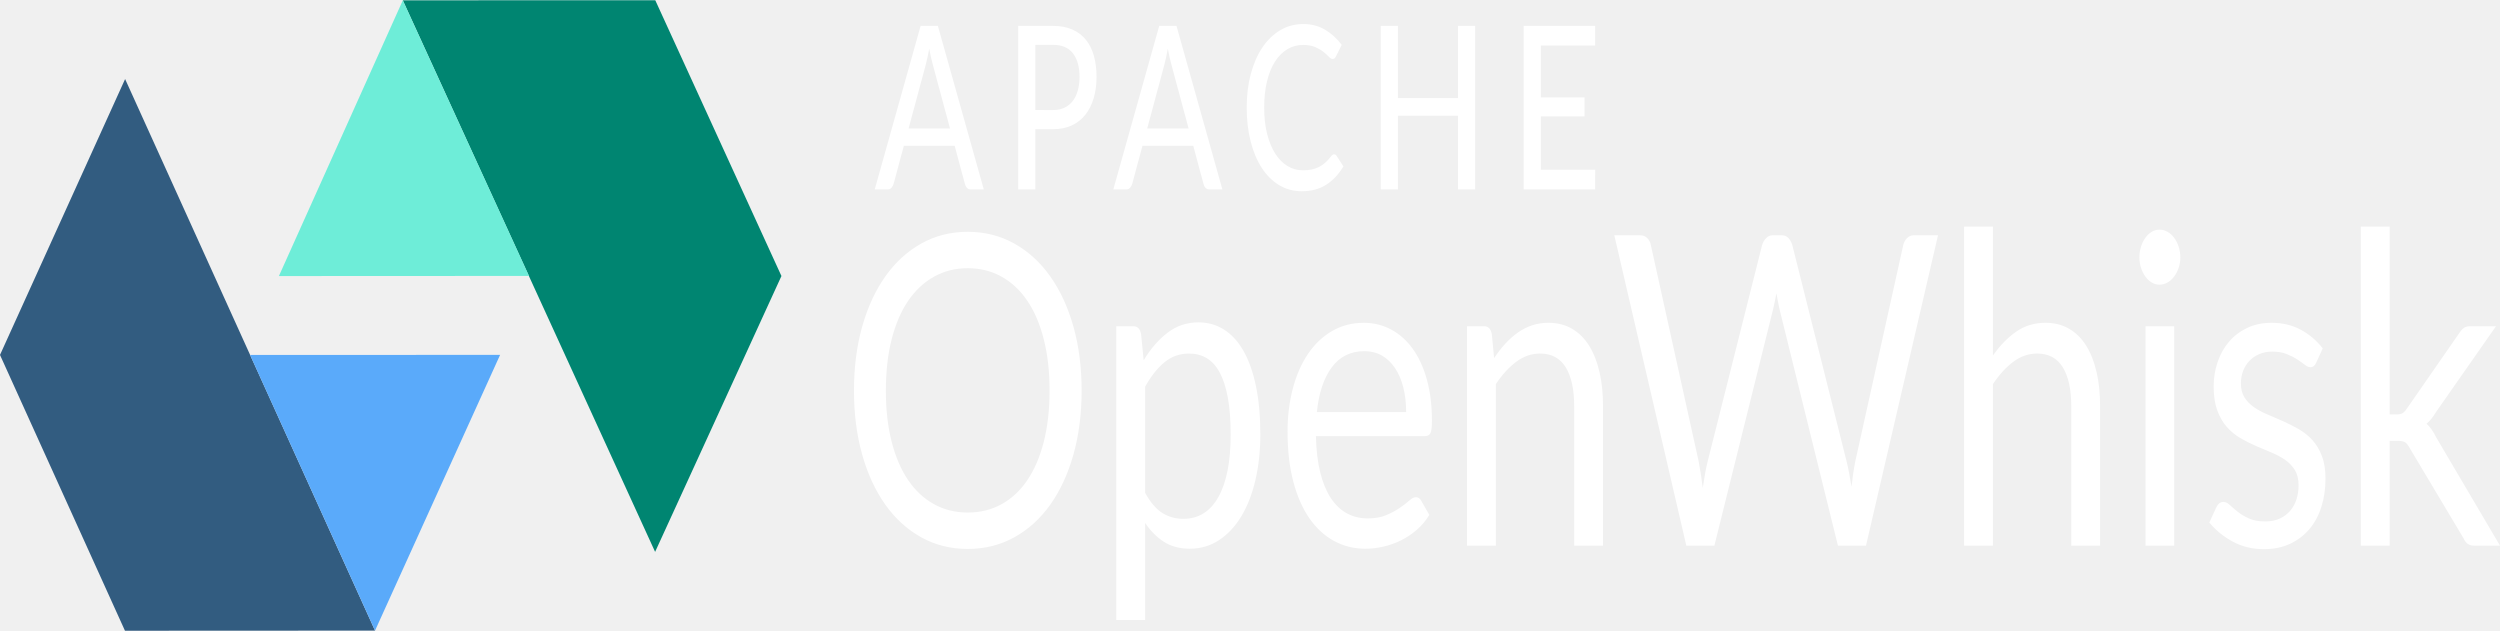
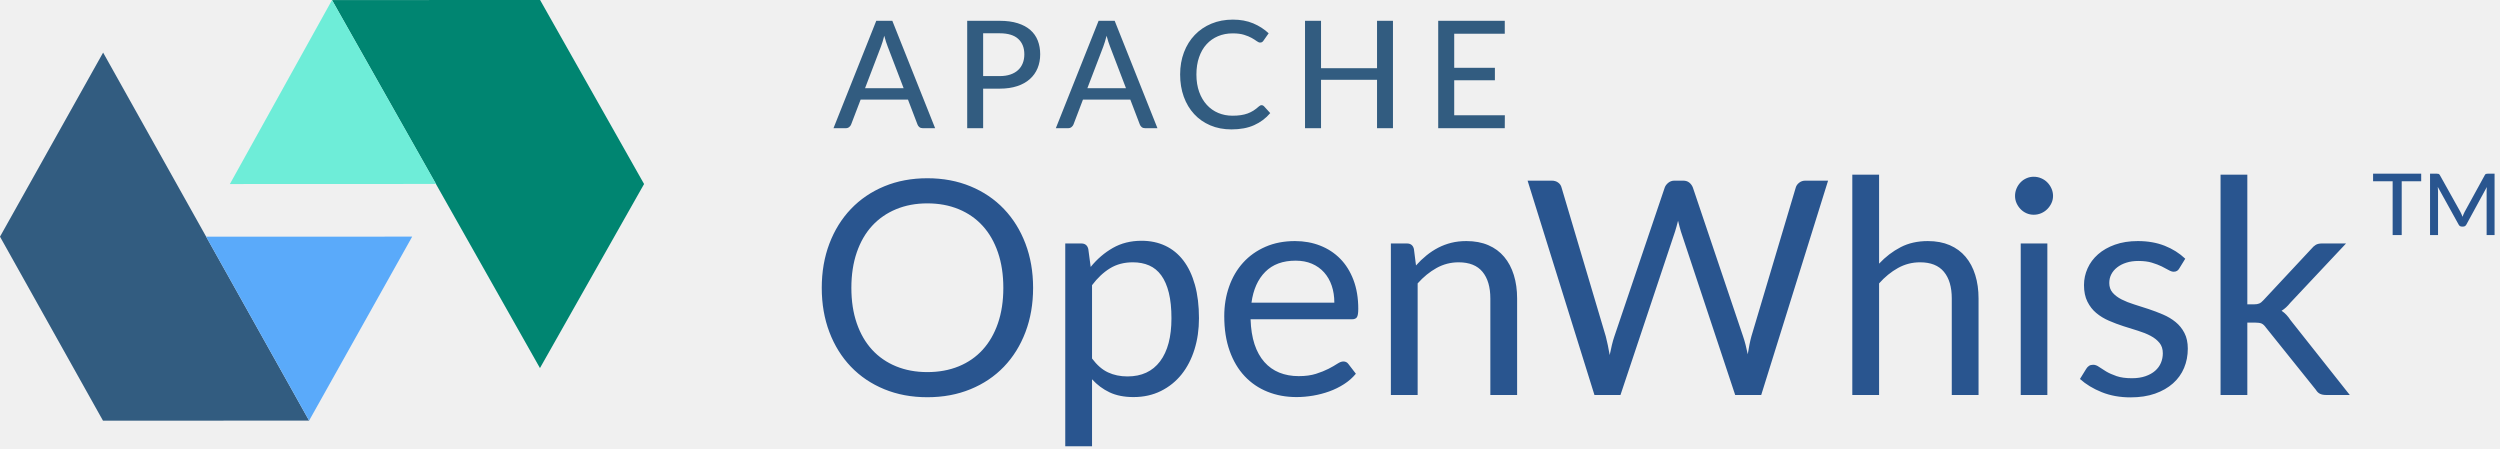
- <svg xmlns="http://www.w3.org/2000/svg" xmlns:ns1="http://www.openswatchbook.org/uri/2009/osb" xmlns:xlink="http://www.w3.org/1999/xlink" width="1.997in" height="0.504in" viewBox="0 0 305.6 77.071" version="1.1" id="svg4829">
-   <defs id="defs4816">
-     <linearGradient id="linearGradient2544" ns1:paint="solid">
-       <stop style="stop-color:#000000;stop-opacity:1;" offset="0" id="stop2542" />
-     </linearGradient>
-     <color-profile name="Adobe-RGB--1998-" xlink:href="/System/Library/ColorSync/Profiles/AdobeRGB1998.icc" id="color-profile2859" />
-     <filter style="color-interpolation-filters:sRGB" id="filter4902">
-       <feFlood flood-opacity="0.498" flood-color="rgb(0,0,0)" result="flood" id="feFlood4892" />
-       <feComposite in="flood" in2="SourceGraphic" operator="in" result="composite1" id="feComposite4894" />
-       <feGaussianBlur in="composite1" stdDeviation="2" result="blur" id="feGaussianBlur4896" />
-       <feOffset dx="6" dy="6" result="offset" id="feOffset4898" />
-       <feComposite in="SourceGraphic" in2="offset" operator="over" result="fbSourceGraphic" id="feComposite4900" />
-       <feColorMatrix result="fbSourceGraphicAlpha" in="fbSourceGraphic" values="0 0 0 -1 0 0 0 0 -1 0 0 0 0 -1 0 0 0 0 1 0" id="feColorMatrix4988" />
-       <feFlood id="feFlood4990" flood-opacity="0.498" flood-color="rgb(0,0,0)" result="flood" in="fbSourceGraphic" />
-       <feComposite in2="fbSourceGraphic" id="feComposite4992" in="flood" operator="in" result="composite1" />
-       <feGaussianBlur id="feGaussianBlur4994" in="composite1" stdDeviation="1" result="blur" />
-       <feOffset id="feOffset4996" dx="6" dy="6" result="offset" />
-       <feComposite in2="offset" id="feComposite4998" in="fbSourceGraphic" operator="over" result="fbSourceGraphic" />
-       <feColorMatrix result="fbSourceGraphicAlpha" in="fbSourceGraphic" values="0 0 0 -1 0 0 0 0 -1 0 0 0 0 -1 0 0 0 0 1 0" id="feColorMatrix5000" />
-       <feFlood id="feFlood5002" flood-opacity="0.498" flood-color="rgb(0,0,0)" result="flood" in="fbSourceGraphic" />
-       <feComposite in2="fbSourceGraphic" id="feComposite5004" in="flood" operator="in" result="composite1" />
-       <feGaussianBlur id="feGaussianBlur5006" in="composite1" stdDeviation="1" result="blur" />
-       <feOffset id="feOffset5008" dx="6" dy="6" result="offset" />
-       <feComposite in2="offset" id="feComposite5010" in="fbSourceGraphic" operator="over" result="fbSourceGraphic" />
-       <feColorMatrix result="fbSourceGraphicAlpha" in="fbSourceGraphic" values="0 0 0 -1 0 0 0 0 -1 0 0 0 0 -1 0 0 0 0 1 0" id="feColorMatrix5012" />
-       <feFlood id="feFlood5014" flood-opacity="0.498" flood-color="rgb(0,0,0)" result="flood" in="fbSourceGraphic" />
-       <feComposite in2="fbSourceGraphic" id="feComposite5016" in="flood" operator="in" result="composite1" />
-       <feGaussianBlur id="feGaussianBlur5018" in="composite1" stdDeviation="1" result="blur" />
-       <feOffset id="feOffset5020" dx="6" dy="6" result="offset" />
-       <feComposite in2="offset" id="feComposite5022" in="fbSourceGraphic" operator="over" result="fbSourceGraphic" />
-       <feColorMatrix result="fbSourceGraphicAlpha" in="fbSourceGraphic" values="0 0 0 -1 0 0 0 0 -1 0 0 0 0 -1 0 0 0 0 1 0" id="feColorMatrix5024" />
-       <feFlood id="feFlood5026" flood-opacity="0.498" flood-color="rgb(0,0,0)" result="flood" in="fbSourceGraphic" />
-       <feComposite in2="fbSourceGraphic" id="feComposite5028" in="flood" operator="in" result="composite1" />
-       <feGaussianBlur id="feGaussianBlur5030" in="composite1" stdDeviation="1" result="blur" />
-       <feOffset id="feOffset5032" dx="6" dy="6" result="offset" />
-       <feComposite in2="offset" id="feComposite5034" in="fbSourceGraphic" operator="over" result="fbSourceGraphic" />
-       <feColorMatrix result="fbSourceGraphicAlpha" in="fbSourceGraphic" values="0 0 0 -1 0 0 0 0 -1 0 0 0 0 -1 0 0 0 0 1 0" id="feColorMatrix5036" />
-       <feFlood id="feFlood5038" flood-opacity="0.498" flood-color="rgb(0,0,0)" result="flood" in="fbSourceGraphic" />
-       <feComposite in2="fbSourceGraphic" id="feComposite5040" in="flood" operator="in" result="composite1" />
-       <feGaussianBlur id="feGaussianBlur5042" in="composite1" stdDeviation="1" result="blur" />
-       <feOffset id="feOffset5044" dx="6" dy="6" result="offset" />
-       <feComposite in2="offset" id="feComposite5046" in="fbSourceGraphic" operator="over" result="composite2" />
-     </filter>
-     <filter style="color-interpolation-filters:sRGB" id="filter569">
-       <feFlood flood-opacity="0.498" flood-color="rgb(0,0,0)" result="flood" id="feFlood559" />
-       <feComposite in="flood" in2="SourceGraphic" operator="in" result="composite1" id="feComposite561" />
-       <feGaussianBlur in="composite1" stdDeviation="1.38778e-16" result="blur" id="feGaussianBlur563" />
-       <feOffset dx="0.2" dy="0.2" result="offset" id="feOffset565" />
-       <feComposite in="SourceGraphic" in2="offset" operator="over" result="composite2" id="feComposite567" />
-     </filter>
-     <filter style="color-interpolation-filters:sRGB" id="filter895">
-       <feFlood flood-opacity="0.498" flood-color="rgb(255,255,255)" result="flood" id="feFlood885" />
-       <feComposite in="flood" in2="SourceGraphic" operator="in" result="composite1" id="feComposite887" />
-       <feGaussianBlur in="composite1" stdDeviation="1.38778e-16" result="blur" id="feGaussianBlur889" />
-       <feOffset dx="-0.2" dy="-2.77556e-17" result="offset" id="feOffset891" />
-       <feComposite in="SourceGraphic" in2="offset" operator="over" result="composite2" id="feComposite893" />
-     </filter>
-     <filter style="color-interpolation-filters:sRGB" id="filter946">
-       <feFlood flood-opacity="0.498" flood-color="rgb(0,0,0)" result="flood" id="feFlood936" />
-       <feComposite in="flood" in2="SourceGraphic" operator="in" result="composite1" id="feComposite938" />
-       <feGaussianBlur in="composite1" stdDeviation="1.38778e-16" result="blur" id="feGaussianBlur940" />
-       <feOffset dx="-0.2" dy="-2.77556e-17" result="offset" id="feOffset942" />
-       <feComposite in="SourceGraphic" in2="offset" operator="over" result="composite2" id="feComposite944" />
-     </filter>
-     <filter style="color-interpolation-filters:sRGB" id="filter1214">
-       <feFlood flood-opacity="0.498" flood-color="rgb(0,0,0)" result="flood" id="feFlood1204" />
-       <feComposite in="flood" in2="SourceGraphic" operator="in" result="composite1" id="feComposite1206" />
-       <feGaussianBlur in="composite1" stdDeviation="1.38778e-16" result="blur" id="feGaussianBlur1208" />
-       <feOffset dx="-0.1" dy="0.1" result="offset" id="feOffset1210" />
-       <feComposite in="SourceGraphic" in2="offset" operator="over" result="composite2" id="feComposite1212" />
-     </filter>
-     <filter style="color-interpolation-filters:sRGB" id="filter1437">
-       <feFlood flood-opacity="0.498" flood-color="rgb(255,255,255)" result="flood" id="feFlood1427" />
-       <feComposite in="flood" in2="SourceGraphic" operator="in" result="composite1" id="feComposite1429" />
-       <feGaussianBlur in="composite1" stdDeviation="1.38778e-16" result="blur" id="feGaussianBlur1431" />
-       <feOffset dx="0.1" dy="0.1" result="offset" id="feOffset1433" />
-       <feComposite in="SourceGraphic" in2="offset" operator="over" result="composite2" id="feComposite1435" />
-     </filter>
-     <clipPath clipPathUnits="userSpaceOnUse" id="clipPath2252">
-       <rect style="fill:none;fill-opacity:1;stroke:#000000;stroke-width:0.937;stroke-linecap:butt;stroke-linejoin:miter;stroke-opacity:1;paint-order:fill markers stroke" id="rect2254" width="15.336" height="17.758" x="15.285" y="-0.229" ry="0.375" />
-     </clipPath>
-     <clipPath clipPathUnits="userSpaceOnUse" id="clipPath2270">
-       <rect style="fill:none;fill-opacity:1;stroke:#000000;stroke-width:0;stroke-linecap:butt;stroke-linejoin:miter;stroke-miterlimit:4;stroke-dasharray:none;stroke-opacity:1;paint-order:fill markers stroke" id="rect2272" width="11.395" height="9.028" x="9.199" y="-0.064" ry="0.36" />
-     </clipPath>
-     <filter style="color-interpolation-filters:sRGB" id="filter2408">
-       <feFlood flood-opacity="0.498" flood-color="rgb(0,0,0)" result="flood" id="feFlood2398" />
-       <feComposite in="flood" in2="SourceGraphic" operator="in" result="composite1" id="feComposite2400" />
-       <feGaussianBlur in="composite1" stdDeviation="1.38778e-16" result="blur" id="feGaussianBlur2402" />
-       <feOffset dx="-0.1" dy="0.1" result="offset" id="feOffset2404" />
-       <feComposite in="SourceGraphic" in2="offset" operator="over" result="composite2" id="feComposite2406" />
-     </filter>
-     <clipPath clipPathUnits="userSpaceOnUse" id="clipPath2418">
-       <rect style="fill:none;fill-opacity:1;stroke:#000000;stroke-width:0;stroke-linecap:butt;stroke-linejoin:miter;stroke-miterlimit:4;stroke-dasharray:none;stroke-opacity:1;paint-order:fill markers stroke" id="rect2420" width="11.568" height="8.949" x="10.365" y="-0.056" ry="0.37" />
-     </clipPath>
-     <filter style="color-interpolation-filters:sRGB" id="filter2530">
-       <feFlood flood-opacity="0.498" flood-color="rgb(255,255,255)" result="flood" id="feFlood2520" />
-       <feComposite in="flood" in2="SourceGraphic" operator="in" result="composite1" id="feComposite2522" />
-       <feGaussianBlur in="composite1" stdDeviation="1.38778e-16" result="blur" id="feGaussianBlur2524" />
-       <feOffset dx="-0.1" dy="0" result="offset" id="feOffset2526" />
-       <feComposite in="SourceGraphic" in2="offset" operator="over" result="composite2" id="feComposite2528" />
-     </filter>
-     <clipPath clipPathUnits="userSpaceOnUse" id="clipPath2538">
-       <rect style="fill:none;fill-opacity:1;stroke:#000000;stroke-width:0;stroke-linecap:butt;stroke-linejoin:miter;stroke-miterlimit:4;stroke-dasharray:none;stroke-opacity:1;paint-order:fill markers stroke" id="rect2540" width="14.631" height="17.227" x="-0.165" y="2.458" ry="0.37" />
-     </clipPath>
-   </defs>
-   <rect style="display:none;fill:#29558f;fill-opacity:1;stroke:none;stroke-width:5.666" id="rect1439" width="305.836" height="77.991" x="-0.144" y="-0.469" />
-   <path style="display:inline;fill:#ffffff;stroke-width:3.262" id="path130" d="m 132.218,47.718 c 0,2.842 -0.335,5.45 -1.004,7.825 -0.67,2.374 -1.615,4.418 -2.836,6.13 -1.221,1.712 -2.688,3.041 -4.402,3.985 -1.714,0.944 -3.608,1.417 -5.682,1.417 -2.075,0 -3.965,-0.472 -5.672,-1.417 -1.707,-0.944 -3.171,-2.273 -4.392,-3.985 -1.221,-1.712 -2.167,-3.756 -2.836,-6.13 -0.67,-2.374 -1.004,-4.982 -1.004,-7.825 0,-2.842 0.335,-5.45 1.004,-7.825 0.67,-2.374 1.615,-4.422 2.836,-6.143 1.221,-1.721 2.685,-3.058 4.392,-4.012 1.707,-0.953 3.598,-1.43 5.672,-1.43 2.075,0 3.969,0.477 5.682,1.43 1.714,0.953 3.181,2.29 4.402,4.012 1.221,1.721 2.167,3.769 2.836,6.143 0.67,2.374 1.004,4.982 1.004,7.825 z m -3.919,0 c 0,-2.33 -0.236,-4.422 -0.709,-6.276 -0.473,-1.854 -1.142,-3.42 -2.009,-4.7 -0.867,-1.28 -1.917,-2.264 -3.151,-2.952 -1.234,-0.688 -2.613,-1.033 -4.136,-1.033 -1.51,0 -2.882,0.344 -4.116,1.033 -1.234,0.688 -2.288,1.673 -3.161,2.952 -0.873,1.28 -1.546,2.846 -2.019,4.7 -0.473,1.854 -0.709,3.945 -0.709,6.276 0,2.33 0.236,4.418 0.709,6.262 0.473,1.845 1.146,3.407 2.019,4.687 0.873,1.28 1.927,2.26 3.161,2.939 1.234,0.68 2.606,1.019 4.116,1.019 1.523,0 2.902,-0.34 4.136,-1.019 1.234,-0.68 2.285,-1.659 3.151,-2.939 0.867,-1.28 1.536,-2.842 2.009,-4.687 0.473,-1.845 0.709,-3.932 0.709,-6.262 z m 11.68,12.498 c 0.643,1.165 1.346,1.986 2.107,2.463 0.762,0.477 1.615,0.715 2.56,0.715 1.865,0 3.296,-0.891 4.294,-2.674 0.998,-1.783 1.497,-4.325 1.497,-7.626 0,-1.748 -0.115,-3.248 -0.345,-4.501 -0.23,-1.253 -0.561,-2.282 -0.995,-3.085 -0.433,-0.803 -0.965,-1.39 -1.595,-1.761 -0.63,-0.371 -1.346,-0.556 -2.147,-0.556 -1.142,0 -2.144,0.353 -3.004,1.059 -0.86,0.706 -1.651,1.704 -2.373,2.992 z m -0.177,-16.205 c 0.84,-1.395 1.812,-2.516 2.915,-3.363 1.103,-0.847 2.363,-1.271 3.782,-1.271 1.155,0 2.199,0.296 3.132,0.887 0.932,0.591 1.727,1.465 2.383,2.621 0.657,1.156 1.162,2.591 1.517,4.303 0.355,1.712 0.532,3.681 0.532,5.905 0,1.977 -0.197,3.817 -0.591,5.521 -0.394,1.704 -0.962,3.178 -1.704,4.422 -0.742,1.245 -1.648,2.224 -2.718,2.939 -1.07,0.715 -2.275,1.072 -3.614,1.072 -1.221,0 -2.268,-0.278 -3.141,-0.834 -0.873,-0.556 -1.645,-1.328 -2.314,-2.317 v 11.863 h -3.526 v -35.906 h 2.107 c 0.499,0 0.808,0.327 0.926,0.98 z m 32.084,6.329 c 0,-1.094 -0.115,-2.096 -0.345,-3.005 -0.23,-0.909 -0.565,-1.695 -1.004,-2.357 -0.44,-0.662 -0.975,-1.174 -1.605,-1.536 -0.63,-0.362 -1.346,-0.543 -2.147,-0.543 -1.681,0 -3.01,0.658 -3.988,1.973 -0.978,1.315 -1.586,3.138 -1.822,5.468 z m 2.836,12.578 c -0.433,0.706 -0.952,1.32 -1.556,1.84 -0.604,0.521 -1.251,0.949 -1.94,1.284 -0.689,0.335 -1.402,0.587 -2.137,0.755 -0.735,0.168 -1.464,0.252 -2.186,0.252 -1.379,0 -2.649,-0.313 -3.811,-0.94 -1.162,-0.627 -2.167,-1.545 -3.013,-2.754 -0.847,-1.209 -1.507,-2.705 -1.979,-4.488 -0.473,-1.783 -0.709,-3.831 -0.709,-6.143 0,-1.871 0.213,-3.619 0.64,-5.243 0.427,-1.624 1.041,-3.032 1.842,-4.223 0.801,-1.192 1.779,-2.127 2.935,-2.807 1.155,-0.68 2.455,-1.019 3.9,-1.019 1.195,0 2.301,0.269 3.319,0.808 1.018,0.538 1.897,1.315 2.639,2.33 0.742,1.015 1.323,2.268 1.743,3.76 0.42,1.492 0.63,3.191 0.63,5.097 0,0.741 -0.059,1.236 -0.177,1.483 -0.118,0.247 -0.341,0.371 -0.67,0.371 h -13.334 c 0.039,1.695 0.213,3.169 0.522,4.422 0.309,1.253 0.739,2.299 1.29,3.138 0.551,0.839 1.208,1.465 1.97,1.88 0.762,0.415 1.615,0.622 2.56,0.622 0.88,0 1.638,-0.137 2.275,-0.41 0.637,-0.274 1.185,-0.569 1.645,-0.887 0.46,-0.318 0.844,-0.613 1.152,-0.887 0.309,-0.274 0.574,-0.41 0.798,-0.41 0.289,0 0.512,0.15 0.67,0.45 z m 7.918,-19.171 c 0.433,-0.653 0.893,-1.245 1.379,-1.774 0.486,-0.53 1.001,-0.984 1.546,-1.364 0.545,-0.38 1.123,-0.671 1.733,-0.874 0.611,-0.203 1.27,-0.305 1.979,-0.305 1.09,0 2.052,0.243 2.885,0.728 0.834,0.485 1.53,1.174 2.088,2.065 0.558,0.891 0.982,1.964 1.27,3.217 0.289,1.253 0.433,2.639 0.433,4.157 v 17.079 h -3.526 v -17.079 c 0,-2.03 -0.345,-3.606 -1.034,-4.727 -0.689,-1.121 -1.736,-1.681 -3.141,-1.681 -1.037,0 -2.006,0.335 -2.905,1.006 -0.899,0.671 -1.73,1.58 -2.492,2.727 v 19.754 h -3.526 v -26.823 h 2.107 c 0.499,0 0.808,0.327 0.926,0.98 z m 54.262,-15.014 -8.804,37.945 h -3.427 l -7.15,-28.942 c -0.066,-0.282 -0.128,-0.583 -0.187,-0.9 l -0.187,-1.006 c -0.066,0.353 -0.131,0.688 -0.197,1.006 -0.066,0.318 -0.131,0.618 -0.197,0.9 l -7.189,28.942 h -3.427 l -8.804,-37.945 h 3.171 c 0.341,0 0.627,0.115 0.857,0.344 0.23,0.23 0.378,0.521 0.443,0.874 l 5.83,26.373 c 0.092,0.477 0.181,0.989 0.266,1.536 0.085,0.547 0.167,1.13 0.246,1.748 0.092,-0.618 0.187,-1.205 0.286,-1.761 0.099,-0.556 0.207,-1.064 0.325,-1.523 l 6.637,-26.373 c 0.079,-0.3 0.233,-0.578 0.463,-0.834 0.23,-0.256 0.509,-0.384 0.837,-0.384 h 1.103 c 0.341,0 0.617,0.115 0.827,0.344 0.21,0.23 0.368,0.521 0.473,0.874 l 6.618,26.373 c 0.118,0.459 0.227,0.953 0.325,1.483 0.099,0.53 0.194,1.086 0.286,1.668 0.066,-0.583 0.138,-1.139 0.217,-1.668 0.079,-0.53 0.164,-1.024 0.256,-1.483 l 5.85,-26.373 c 0.066,-0.318 0.213,-0.6 0.443,-0.847 0.23,-0.247 0.509,-0.371 0.837,-0.371 z m 6.716,14.696 c 0.853,-1.218 1.799,-2.189 2.836,-2.913 1.037,-0.724 2.232,-1.086 3.585,-1.086 1.09,0 2.052,0.243 2.885,0.728 0.834,0.485 1.53,1.174 2.088,2.065 0.558,0.891 0.982,1.964 1.27,3.217 0.289,1.253 0.433,2.639 0.433,4.157 v 17.079 h -3.526 v -17.079 c 0,-2.03 -0.345,-3.606 -1.034,-4.727 -0.689,-1.121 -1.736,-1.681 -3.141,-1.681 -1.037,0 -2.006,0.335 -2.905,1.006 -0.899,0.671 -1.73,1.58 -2.492,2.727 v 19.754 h -3.526 v -39.004 h 3.526 z m 22.158,-3.575 v 26.823 h -3.506 v -26.823 z m 0.748,-8.42 c 0,0.459 -0.069,0.887 -0.207,1.284 -0.138,0.397 -0.322,0.75 -0.551,1.059 -0.23,0.309 -0.499,0.552 -0.808,0.728 -0.309,0.177 -0.634,0.265 -0.975,0.265 -0.341,0 -0.66,-0.088 -0.955,-0.265 -0.295,-0.177 -0.555,-0.419 -0.778,-0.728 -0.223,-0.309 -0.4,-0.662 -0.532,-1.059 -0.131,-0.397 -0.197,-0.825 -0.197,-1.284 0,-0.459 0.066,-0.896 0.197,-1.311 0.131,-0.415 0.309,-0.777 0.532,-1.086 0.223,-0.309 0.483,-0.552 0.778,-0.728 0.295,-0.177 0.614,-0.265 0.955,-0.265 0.341,0 0.666,0.088 0.975,0.265 0.309,0.177 0.578,0.419 0.808,0.728 0.23,0.309 0.414,0.671 0.551,1.086 0.138,0.415 0.207,0.852 0.207,1.311 z m 16.623,12.842 c -0.158,0.388 -0.401,0.583 -0.729,0.583 -0.197,0 -0.42,-0.097 -0.67,-0.291 -0.25,-0.194 -0.555,-0.41 -0.916,-0.649 -0.361,-0.238 -0.791,-0.459 -1.29,-0.662 -0.499,-0.203 -1.09,-0.304 -1.773,-0.304 -0.591,0 -1.123,0.101 -1.595,0.304 -0.473,0.203 -0.876,0.481 -1.211,0.834 -0.335,0.353 -0.591,0.763 -0.768,1.231 -0.177,0.468 -0.266,0.975 -0.266,1.523 0,0.688 0.148,1.262 0.443,1.721 0.295,0.459 0.686,0.856 1.172,1.192 0.486,0.335 1.037,0.631 1.654,0.887 0.617,0.256 1.251,0.53 1.901,0.821 0.65,0.291 1.284,0.613 1.901,0.966 0.617,0.353 1.169,0.794 1.654,1.324 0.486,0.53 0.876,1.178 1.172,1.946 0.295,0.768 0.443,1.69 0.443,2.767 0,1.236 -0.164,2.379 -0.492,3.429 -0.328,1.05 -0.814,1.959 -1.457,2.727 -0.643,0.768 -1.431,1.373 -2.364,1.814 -0.932,0.441 -2.009,0.662 -3.23,0.662 -1.392,0 -2.652,-0.305 -3.782,-0.914 -1.129,-0.609 -2.088,-1.39 -2.876,-2.343 l 0.827,-1.801 c 0.105,-0.229 0.23,-0.406 0.374,-0.53 0.145,-0.124 0.328,-0.185 0.551,-0.185 0.236,0 0.486,0.124 0.748,0.371 0.263,0.247 0.581,0.521 0.955,0.821 0.374,0.3 0.831,0.574 1.369,0.821 0.538,0.247 1.208,0.371 2.009,0.371 0.683,0 1.28,-0.119 1.792,-0.357 0.512,-0.238 0.939,-0.56 1.28,-0.967 0.341,-0.406 0.594,-0.874 0.758,-1.403 0.164,-0.53 0.246,-1.094 0.246,-1.695 0,-0.741 -0.148,-1.355 -0.443,-1.84 -0.295,-0.485 -0.686,-0.9 -1.172,-1.245 -0.486,-0.344 -1.041,-0.644 -1.664,-0.9 -0.624,-0.256 -1.261,-0.525 -1.911,-0.808 -0.65,-0.282 -1.287,-0.605 -1.911,-0.966 -0.624,-0.362 -1.178,-0.816 -1.664,-1.364 -0.486,-0.547 -0.876,-1.222 -1.172,-2.026 -0.295,-0.803 -0.443,-1.778 -0.443,-2.926 0,-1.024 0.158,-2.008 0.473,-2.952 0.315,-0.944 0.775,-1.774 1.379,-2.489 0.604,-0.715 1.346,-1.284 2.226,-1.708 0.88,-0.424 1.884,-0.635 3.013,-0.635 1.313,0 2.491,0.278 3.535,0.834 1.044,0.556 1.947,1.32 2.708,2.29 z m 8.962,-16.602 v 22.957 h 0.906 c 0.263,0 0.483,-0.049 0.66,-0.146 0.177,-0.097 0.364,-0.296 0.561,-0.596 l 6.303,-9.082 c 0.184,-0.3 0.378,-0.534 0.581,-0.702 0.204,-0.168 0.476,-0.252 0.817,-0.252 h 3.171 l -7.347,10.512 c -0.355,0.6 -0.735,1.068 -1.142,1.403 0.236,0.212 0.45,0.455 0.64,0.728 0.19,0.274 0.371,0.587 0.542,0.94 l 7.8,13.24 h -3.132 c -0.302,0 -0.561,-0.066 -0.778,-0.199 -0.217,-0.132 -0.404,-0.375 -0.561,-0.728 l -6.559,-10.989 c -0.197,-0.371 -0.391,-0.613 -0.581,-0.728 -0.19,-0.115 -0.483,-0.172 -0.876,-0.172 h -1.004 v 12.816 h -3.526 v -39.004 z" />
-   <path style="display:inline;fill:#ffffff;stroke-width:0.963;filter:url(#filter4902)" id="path114" d="M 51.952,5.717 51.204,3.913 C 51.15,3.79 51.096,3.635 51.042,3.447 c -0.026,0.093 -0.052,0.179 -0.079,0.259 -0.027,0.08 -0.053,0.151 -0.079,0.214 l -0.744,1.797 z m 1.478,1.732 h -0.576 c -0.066,0 -0.119,-0.015 -0.162,-0.045 -0.042,-0.03 -0.073,-0.069 -0.091,-0.117 L 52.155,6.209 h -2.223 l -0.446,1.078 c -0.016,0.041 -0.047,0.078 -0.091,0.112 -0.044,0.033 -0.098,0.05 -0.162,0.05 H 48.658 L 50.666,2.8 h 0.755 z m 3.034,-2.256 c 0.19,0 0.356,-0.023 0.5,-0.068 0.144,-0.045 0.265,-0.11 0.362,-0.193 0.097,-0.083 0.17,-0.182 0.219,-0.298 0.049,-0.115 0.074,-0.243 0.074,-0.384 0,-0.283 -0.095,-0.505 -0.286,-0.667 -0.191,-0.162 -0.48,-0.243 -0.869,-0.243 h -0.78 v 1.852 z m 0,-2.392 c 0.323,0 0.604,0.035 0.843,0.104 0.239,0.069 0.437,0.167 0.593,0.293 0.157,0.126 0.273,0.279 0.349,0.458 0.076,0.179 0.114,0.378 0.114,0.596 0,0.218 -0.041,0.418 -0.123,0.6 -0.082,0.182 -0.202,0.339 -0.362,0.471 -0.159,0.132 -0.358,0.234 -0.595,0.306 -0.238,0.072 -0.511,0.108 -0.82,0.108 H 55.684 V 7.448 H 54.936 V 2.8 Z M 62.391,5.717 61.643,3.913 C 61.589,3.79 61.536,3.635 61.482,3.447 c -0.026,0.093 -0.052,0.179 -0.079,0.259 -0.027,0.08 -0.053,0.151 -0.079,0.214 l -0.744,1.797 z m 1.478,1.732 h -0.576 c -0.066,0 -0.119,-0.015 -0.162,-0.045 -0.042,-0.03 -0.073,-0.069 -0.091,-0.117 L 62.595,6.209 h -2.223 l -0.446,1.078 c -0.016,0.041 -0.047,0.078 -0.091,0.112 -0.044,0.033 -0.098,0.05 -0.162,0.05 H 59.097 l 2.009,-4.649 h 0.755 z m 4.891,-0.997 c 0.042,0 0.078,0.015 0.109,0.045 l 0.295,0.298 c -0.206,0.224 -0.457,0.398 -0.753,0.521 -0.296,0.123 -0.653,0.185 -1.069,0.185 -0.365,0 -0.696,-0.058 -0.992,-0.175 C 66.054,7.209 65.801,7.046 65.592,6.837 65.382,6.627 65.22,6.377 65.106,6.086 64.991,5.794 64.933,5.474 64.933,5.124 c 0,-0.35 0.06,-0.67 0.181,-0.961 0.121,-0.291 0.29,-0.542 0.507,-0.751 0.218,-0.209 0.478,-0.372 0.781,-0.489 0.303,-0.117 0.639,-0.175 1.006,-0.175 0.358,0 0.677,0.054 0.955,0.162 0.279,0.108 0.521,0.251 0.727,0.431 l -0.246,0.32 c -0.016,0.024 -0.037,0.043 -0.061,0.058 -0.025,0.015 -0.057,0.023 -0.097,0.023 -0.044,0 -0.097,-0.021 -0.156,-0.062 -0.06,-0.041 -0.138,-0.087 -0.235,-0.138 -0.097,-0.051 -0.217,-0.097 -0.36,-0.138 -0.143,-0.041 -0.321,-0.062 -0.534,-0.062 -0.25,0 -0.48,0.04 -0.688,0.121 -0.208,0.081 -0.388,0.197 -0.539,0.35 -0.151,0.152 -0.268,0.339 -0.351,0.56 -0.083,0.221 -0.125,0.471 -0.125,0.749 0,0.283 0.043,0.534 0.13,0.754 0.087,0.22 0.206,0.407 0.358,0.56 0.152,0.153 0.331,0.27 0.537,0.35 0.206,0.08 0.428,0.12 0.667,0.12 0.145,0 0.276,-0.008 0.392,-0.024 0.116,-0.016 0.222,-0.04 0.32,-0.073 0.097,-0.032 0.189,-0.074 0.276,-0.125 0.087,-0.051 0.172,-0.112 0.256,-0.183 0.019,-0.015 0.039,-0.028 0.06,-0.037 0.021,-0.01 0.043,-0.015 0.067,-0.015 z M 74.927,2.8 V 7.448 H 74.179 V 5.354 H 71.549 V 7.448 H 70.798 V 2.8 h 0.751 V 4.852 H 74.179 V 2.8 Z m 5.253,4.089 -0.004,0.56 H 77.052 V 2.8 h 3.125 v 0.56 h -2.374 v 1.473 h 1.91 v 0.541 h -1.91 v 1.515 z" transform="matrix(2.793927,0,0,4.300333,-29.02102,-8.907148)" />
-   <g style="display:inline" id="g107" transform="matrix(1.53049,0,0,1.890598,-0.1574616,37.62655)">
-     <g id="g2552" style="display:none">
-       <polygon clip-path="url(#clipPath2418)" transform="translate(0.1028831,1.175636)" style="display:inline;fill:#6eedd8;filter:url(#filter2408)" points="10.758,8.613 20.406,8.609 15.538,0.003 " id="polygon2274" />
-       <polygon clip-path="url(#clipPath2538)" transform="translate(0.1028831,1.175636)" style="display:inline;fill:#325c80;filter:url(#filter2530)" points="4.826,2.461 0,11.076 4.82,19.688 14.466,19.684 " id="polygon2422" />
-       <polygon clip-path="url(#clipPath2252)" transform="translate(0.1028831,1.175636)" style="display:inline;fill:#008571;filter:url(#filter1437)" points="30.143,8.612 25.276,-0 15.537,0.003 25.27,17.226 " id="polygon1216" />
+ <svg xmlns="http://www.w3.org/2000/svg" width="117px" height="21px" viewBox="0 0 117 21" version="1.1">
+   <defs />
+   <g id="Symbols" stroke="none" stroke-width="1" fill="none" fill-rule="evenodd">
+     <g id="Menu" transform="translate(-268, -33)">
+       <g id="logo/apache-openwhisk" transform="translate(268, 33)">
+         <g id="Group-23">
+           <polygon id="Fill-1" fill="#008571" points="25.276 -0 15.537 0.003 25.27 17.226 30.143 8.612" />
+           <polygon id="Fill-2" fill="#6EEDD8" points="15.538 0.003 10.758 8.613 20.406 8.609" />
+           <polygon id="Fill-3" fill="#325C80" points="0 11.076 4.82 19.688 14.466 19.684 4.826 2.461" />
+           <polygon id="Fill-4" fill="#5AAAFA" points="9.646 11.077 14.466 19.685 19.291 11.074" />
+         </g>
+         <path d="M113.312,8.484 L112.4,8.484 L112.4,11 L111.976,11 L111.976,8.484 L111.06,8.484 L111.06,8.128 L113.312,8.128 L113.312,8.484 Z M116.746,8.128 L116.746,11 L116.374,11 L116.374,8.956 C116.374,8.925 116.375,8.893 116.377,8.858 C116.379,8.823 116.381,8.788 116.384,8.752 L115.428,10.506 C115.395,10.571 115.343,10.604 115.274,10.604 L115.214,10.604 C115.145,10.604 115.094,10.571 115.062,10.506 L114.088,8.746 C114.096,8.821 114.1,8.891 114.1,8.956 L114.1,11 L113.726,11 L113.726,8.128 L114.042,8.128 C114.079,8.128 114.108,8.132 114.129,8.139 C114.15,8.146 114.169,8.167 114.188,8.2 L115.148,9.92 C115.167,9.955 115.184,9.991 115.2,10.03 C115.216,10.069 115.231,10.107 115.246,10.146 C115.274,10.067 115.307,9.991 115.344,9.918 L116.286,8.2 C116.303,8.167 116.322,8.146 116.343,8.139 C116.364,8.132 116.393,8.128 116.43,8.128 L116.746,8.128 Z" id="TM" fill="#29558F" />
+         <path d="M48.349,13.473 C48.349,14.224 48.23,14.913 47.992,15.541 C47.754,16.169 47.418,16.709 46.984,17.162 C46.55,17.614 46.029,17.965 45.419,18.215 C44.81,18.465 44.137,18.59 43.4,18.59 C42.663,18.59 41.991,18.465 41.384,18.215 C40.777,17.965 40.257,17.614 39.823,17.162 C39.389,16.709 39.053,16.169 38.815,15.541 C38.577,14.913 38.458,14.224 38.458,13.473 C38.458,12.721 38.577,12.032 38.815,11.404 C39.053,10.776 39.389,10.235 39.823,9.78 C40.257,9.325 40.777,8.972 41.384,8.72 C41.991,8.468 42.663,8.342 43.4,8.342 C44.137,8.342 44.81,8.468 45.419,8.72 C46.029,8.972 46.55,9.325 46.984,9.78 C47.418,10.235 47.754,10.776 47.992,11.404 C48.23,12.032 48.349,12.721 48.349,13.473 Z M46.956,13.473 C46.956,12.857 46.872,12.304 46.704,11.814 C46.536,11.324 46.298,10.909 45.99,10.571 C45.682,10.233 45.309,9.973 44.87,9.791 C44.431,9.609 43.941,9.518 43.4,9.518 C42.863,9.518 42.376,9.609 41.937,9.791 C41.498,9.973 41.124,10.233 40.813,10.571 C40.503,10.909 40.264,11.324 40.096,11.814 C39.928,12.304 39.844,12.857 39.844,13.473 C39.844,14.089 39.928,14.64 40.096,15.128 C40.264,15.616 40.503,16.029 40.813,16.367 C41.124,16.705 41.498,16.964 41.937,17.144 C42.376,17.324 42.863,17.414 43.4,17.414 C43.941,17.414 44.431,17.324 44.87,17.144 C45.309,16.964 45.682,16.705 45.99,16.367 C46.298,16.029 46.536,15.616 46.704,15.128 C46.872,14.64 46.956,14.089 46.956,13.473 Z M51.107,16.777 C51.336,17.085 51.585,17.302 51.856,17.428 C52.127,17.554 52.43,17.617 52.766,17.617 C53.429,17.617 53.937,17.381 54.292,16.91 C54.647,16.438 54.824,15.766 54.824,14.894 C54.824,14.432 54.783,14.035 54.702,13.704 C54.62,13.372 54.502,13.1 54.348,12.888 C54.194,12.676 54.005,12.521 53.781,12.423 C53.557,12.325 53.303,12.276 53.018,12.276 C52.612,12.276 52.256,12.369 51.95,12.556 C51.645,12.742 51.364,13.006 51.107,13.347 L51.107,16.777 Z M51.044,12.493 C51.343,12.124 51.688,11.828 52.08,11.604 C52.472,11.38 52.92,11.268 53.424,11.268 C53.835,11.268 54.206,11.346 54.537,11.502 C54.868,11.658 55.151,11.889 55.384,12.195 C55.617,12.501 55.797,12.88 55.923,13.333 C56.049,13.785 56.112,14.306 56.112,14.894 C56.112,15.416 56.042,15.903 55.902,16.353 C55.762,16.803 55.56,17.193 55.297,17.522 C55.033,17.851 54.711,18.11 54.331,18.299 C53.95,18.488 53.522,18.583 53.046,18.583 C52.612,18.583 52.24,18.509 51.929,18.362 C51.619,18.215 51.345,18.011 51.107,17.75 L51.107,20.886 L49.854,20.886 L49.854,11.394 L50.603,11.394 C50.78,11.394 50.89,11.48 50.932,11.653 L51.044,12.493 Z M62.447,14.166 C62.447,13.876 62.406,13.611 62.325,13.371 C62.243,13.131 62.124,12.923 61.968,12.748 C61.811,12.573 61.621,12.438 61.397,12.342 C61.173,12.246 60.919,12.199 60.634,12.199 C60.037,12.199 59.564,12.372 59.217,12.72 C58.869,13.068 58.653,13.55 58.569,14.166 L62.447,14.166 Z M63.455,17.491 C63.301,17.677 63.117,17.839 62.902,17.977 C62.687,18.115 62.458,18.228 62.212,18.317 C61.967,18.405 61.714,18.472 61.453,18.516 C61.192,18.56 60.933,18.583 60.676,18.583 C60.186,18.583 59.735,18.5 59.322,18.334 C58.908,18.168 58.552,17.926 58.251,17.606 C57.949,17.286 57.715,16.891 57.547,16.42 C57.379,15.948 57.295,15.407 57.295,14.796 C57.295,14.301 57.371,13.839 57.523,13.41 C57.674,12.98 57.892,12.608 58.177,12.293 C58.462,11.978 58.809,11.731 59.22,11.551 C59.631,11.371 60.093,11.282 60.606,11.282 C61.031,11.282 61.424,11.353 61.785,11.495 C62.147,11.637 62.46,11.843 62.724,12.111 C62.987,12.379 63.194,12.711 63.343,13.105 C63.492,13.499 63.567,13.949 63.567,14.453 C63.567,14.649 63.546,14.779 63.504,14.845 C63.462,14.91 63.383,14.943 63.266,14.943 L58.527,14.943 C58.541,15.391 58.603,15.78 58.712,16.112 C58.822,16.443 58.975,16.719 59.171,16.941 C59.367,17.163 59.6,17.328 59.871,17.438 C60.142,17.548 60.445,17.603 60.781,17.603 C61.094,17.603 61.363,17.566 61.59,17.494 C61.816,17.422 62.011,17.344 62.174,17.26 C62.337,17.176 62.474,17.097 62.584,17.025 C62.693,16.953 62.788,16.917 62.867,16.917 C62.97,16.917 63.049,16.956 63.105,17.036 L63.455,17.491 Z M66.269,12.423 C66.423,12.25 66.586,12.094 66.759,11.954 C66.932,11.814 67.115,11.693 67.308,11.593 C67.502,11.493 67.707,11.416 67.924,11.362 C68.142,11.308 68.376,11.282 68.628,11.282 C69.015,11.282 69.357,11.346 69.653,11.474 C69.95,11.602 70.197,11.784 70.395,12.02 C70.594,12.256 70.744,12.539 70.847,12.871 C70.95,13.202 71.001,13.568 71.001,13.97 L71.001,18.485 L69.748,18.485 L69.748,13.97 C69.748,13.433 69.626,13.016 69.38,12.72 C69.135,12.424 68.763,12.276 68.264,12.276 C67.895,12.276 67.551,12.364 67.231,12.542 C66.912,12.719 66.617,12.959 66.346,13.263 L66.346,18.485 L65.093,18.485 L65.093,11.394 L65.842,11.394 C66.019,11.394 66.129,11.48 66.171,11.653 L66.269,12.423 Z M85.554,8.454 L82.425,18.485 L81.207,18.485 L78.666,10.834 C78.643,10.759 78.621,10.68 78.6,10.596 L78.533,10.33 C78.51,10.423 78.486,10.512 78.463,10.596 C78.44,10.68 78.416,10.759 78.393,10.834 L75.838,18.485 L74.62,18.485 L71.491,8.454 L72.618,8.454 C72.739,8.454 72.841,8.484 72.922,8.545 C73.004,8.605 73.057,8.682 73.08,8.776 L75.152,15.748 C75.185,15.874 75.216,16.009 75.246,16.154 C75.277,16.298 75.306,16.452 75.334,16.616 C75.367,16.452 75.4,16.297 75.436,16.15 C75.471,16.003 75.509,15.869 75.551,15.748 L77.91,8.776 C77.938,8.696 77.993,8.623 78.075,8.555 C78.156,8.487 78.255,8.454 78.372,8.454 L78.764,8.454 C78.885,8.454 78.983,8.484 79.058,8.545 C79.133,8.605 79.189,8.682 79.226,8.776 L81.578,15.748 C81.62,15.869 81.658,16 81.694,16.14 C81.729,16.28 81.762,16.427 81.795,16.581 C81.818,16.427 81.844,16.28 81.872,16.14 C81.9,16 81.93,15.869 81.963,15.748 L84.042,8.776 C84.065,8.692 84.118,8.617 84.2,8.552 C84.281,8.486 84.38,8.454 84.497,8.454 L85.554,8.454 Z M87.941,12.339 C88.244,12.017 88.58,11.76 88.949,11.569 C89.318,11.377 89.742,11.282 90.223,11.282 C90.61,11.282 90.952,11.346 91.249,11.474 C91.545,11.602 91.792,11.784 91.99,12.02 C92.189,12.256 92.339,12.539 92.442,12.871 C92.545,13.202 92.596,13.568 92.596,13.97 L92.596,18.485 L91.343,18.485 L91.343,13.97 C91.343,13.433 91.221,13.016 90.975,12.72 C90.73,12.424 90.358,12.276 89.859,12.276 C89.49,12.276 89.146,12.364 88.826,12.542 C88.507,12.719 88.212,12.959 87.941,13.263 L87.941,18.485 L86.688,18.485 L86.688,8.174 L87.941,8.174 L87.941,12.339 Z M95.816,11.394 L95.816,18.485 L94.57,18.485 L94.57,11.394 L95.816,11.394 Z M96.082,9.168 C96.082,9.289 96.058,9.402 96.008,9.507 C95.959,9.612 95.894,9.705 95.812,9.787 C95.731,9.869 95.635,9.933 95.525,9.98 C95.416,10.026 95.3,10.05 95.179,10.05 C95.058,10.05 94.945,10.026 94.84,9.98 C94.734,9.933 94.642,9.869 94.563,9.787 C94.484,9.705 94.421,9.612 94.374,9.507 C94.327,9.402 94.304,9.289 94.304,9.168 C94.304,9.046 94.327,8.931 94.374,8.821 C94.421,8.711 94.484,8.616 94.563,8.534 C94.642,8.452 94.734,8.388 94.84,8.342 C94.945,8.295 95.058,8.272 95.179,8.272 C95.3,8.272 95.416,8.295 95.525,8.342 C95.635,8.388 95.731,8.452 95.812,8.534 C95.894,8.616 95.959,8.711 96.008,8.821 C96.058,8.931 96.082,9.046 96.082,9.168 Z M101.99,12.563 C101.934,12.665 101.848,12.717 101.731,12.717 C101.661,12.717 101.582,12.691 101.493,12.64 C101.404,12.588 101.296,12.531 101.168,12.468 C101.039,12.405 100.886,12.347 100.709,12.293 C100.532,12.239 100.322,12.213 100.079,12.213 C99.869,12.213 99.68,12.239 99.512,12.293 C99.344,12.347 99.201,12.42 99.082,12.514 C98.962,12.607 98.872,12.715 98.808,12.839 C98.745,12.963 98.714,13.097 98.714,13.242 C98.714,13.424 98.766,13.575 98.871,13.697 C98.977,13.818 99.115,13.923 99.288,14.012 C99.461,14.1 99.657,14.178 99.876,14.246 C100.095,14.314 100.32,14.386 100.552,14.463 C100.783,14.54 101.008,14.625 101.227,14.719 C101.446,14.812 101.642,14.929 101.815,15.069 C101.988,15.209 102.126,15.38 102.231,15.583 C102.337,15.786 102.389,16.03 102.389,16.315 C102.389,16.641 102.331,16.943 102.214,17.221 C102.097,17.499 101.925,17.739 101.696,17.942 C101.467,18.145 101.187,18.305 100.856,18.422 C100.525,18.538 100.142,18.597 99.708,18.597 C99.213,18.597 98.765,18.516 98.364,18.355 C97.963,18.194 97.622,17.988 97.342,17.736 L97.636,17.26 C97.673,17.199 97.718,17.152 97.769,17.12 C97.82,17.087 97.886,17.071 97.965,17.071 C98.049,17.071 98.138,17.103 98.231,17.169 C98.324,17.234 98.437,17.306 98.57,17.386 C98.704,17.465 98.866,17.537 99.057,17.603 C99.248,17.668 99.486,17.701 99.771,17.701 C100.014,17.701 100.226,17.669 100.408,17.606 C100.59,17.543 100.742,17.458 100.863,17.351 C100.984,17.243 101.074,17.12 101.132,16.98 C101.191,16.84 101.22,16.69 101.22,16.532 C101.22,16.336 101.168,16.173 101.062,16.045 C100.957,15.917 100.819,15.807 100.646,15.716 C100.473,15.625 100.276,15.546 100.055,15.478 C99.833,15.41 99.607,15.339 99.376,15.265 C99.144,15.19 98.918,15.105 98.697,15.009 C98.475,14.913 98.278,14.793 98.105,14.649 C97.932,14.504 97.794,14.325 97.689,14.113 C97.583,13.901 97.531,13.643 97.531,13.34 C97.531,13.069 97.587,12.809 97.699,12.559 C97.811,12.309 97.974,12.09 98.189,11.901 C98.404,11.712 98.667,11.562 98.98,11.45 C99.293,11.338 99.65,11.282 100.051,11.282 C100.518,11.282 100.936,11.355 101.308,11.502 C101.679,11.649 101.999,11.851 102.27,12.108 L101.99,12.563 Z M105.175,8.174 L105.175,14.243 L105.497,14.243 C105.59,14.243 105.668,14.23 105.731,14.204 C105.794,14.178 105.861,14.126 105.931,14.047 L108.171,11.646 C108.236,11.566 108.305,11.504 108.377,11.46 C108.45,11.416 108.547,11.394 108.668,11.394 L109.795,11.394 L107.184,14.173 C107.058,14.331 106.923,14.455 106.778,14.544 C106.862,14.6 106.938,14.664 107.005,14.736 C107.073,14.808 107.137,14.891 107.198,14.985 L109.97,18.485 L108.857,18.485 C108.75,18.485 108.657,18.467 108.581,18.432 C108.504,18.397 108.437,18.333 108.381,18.24 L106.05,15.335 C105.98,15.237 105.911,15.172 105.844,15.142 C105.776,15.112 105.672,15.097 105.532,15.097 L105.175,15.097 L105.175,18.485 L103.922,18.485 L103.922,8.174 L105.175,8.174 Z" id="OpenWhisk" fill="#29558F" />
+         <path d="M42.29,4.128 L41.544,2.178 C41.491,2.045 41.437,1.877 41.383,1.674 C41.358,1.774 41.332,1.868 41.305,1.954 C41.278,2.04 41.252,2.117 41.226,2.185 L40.484,4.128 L42.29,4.128 Z M43.764,6 L43.19,6 C43.124,6 43.071,5.984 43.029,5.951 C42.986,5.918 42.956,5.876 42.938,5.825 L42.493,4.66 L40.278,4.66 L39.833,5.825 C39.817,5.869 39.786,5.91 39.742,5.946 C39.698,5.982 39.644,6 39.581,6 L39.007,6 L41.009,0.974 L41.761,0.974 L43.764,6 Z M46.788,3.561 C46.977,3.561 47.143,3.536 47.286,3.487 C47.43,3.438 47.55,3.369 47.647,3.279 C47.744,3.189 47.816,3.082 47.865,2.957 C47.915,2.832 47.939,2.694 47.939,2.542 C47.939,2.236 47.844,1.996 47.654,1.821 C47.464,1.646 47.175,1.558 46.788,1.558 L46.011,1.558 L46.011,3.561 L46.788,3.561 Z M46.788,0.974 C47.11,0.974 47.389,1.011 47.627,1.086 C47.866,1.161 48.063,1.266 48.219,1.403 C48.375,1.539 48.491,1.704 48.567,1.898 C48.643,2.092 48.681,2.306 48.681,2.542 C48.681,2.778 48.64,2.994 48.559,3.191 C48.477,3.388 48.357,3.558 48.198,3.7 C48.039,3.843 47.842,3.953 47.605,4.031 C47.368,4.109 47.096,4.149 46.788,4.149 L46.011,4.149 L46.011,6 L45.265,6 L45.265,0.974 L46.788,0.974 Z M52.696,4.128 L51.95,2.178 C51.896,2.045 51.843,1.877 51.789,1.674 C51.763,1.774 51.737,1.868 51.71,1.954 C51.683,2.04 51.657,2.117 51.632,2.185 L50.889,4.128 L52.696,4.128 Z M54.169,6 L53.595,6 C53.53,6 53.476,5.984 53.434,5.951 C53.392,5.918 53.362,5.876 53.343,5.825 L52.898,4.66 L50.683,4.66 L50.239,5.825 C50.222,5.869 50.192,5.91 50.148,5.946 C50.103,5.982 50.05,6 49.986,6 L49.413,6 L51.414,0.974 L52.167,0.974 L54.169,6 Z M59.044,4.922 C59.087,4.922 59.123,4.938 59.153,4.971 L59.447,5.293 C59.242,5.536 58.991,5.723 58.696,5.856 C58.401,5.99 58.046,6.056 57.63,6.056 C57.266,6.056 56.937,5.993 56.642,5.867 C56.347,5.741 56.095,5.565 55.886,5.338 C55.677,5.112 55.515,4.842 55.401,4.527 C55.287,4.211 55.23,3.865 55.23,3.487 C55.23,3.109 55.29,2.763 55.41,2.447 C55.53,2.132 55.698,1.862 55.916,1.635 C56.133,1.409 56.392,1.233 56.694,1.107 C56.996,0.981 57.331,0.918 57.697,0.918 C58.054,0.918 58.371,0.976 58.649,1.093 C58.927,1.21 59.168,1.365 59.373,1.558 L59.129,1.905 C59.112,1.931 59.092,1.952 59.067,1.968 C59.043,1.984 59.011,1.992 58.971,1.992 C58.927,1.992 58.875,1.97 58.815,1.926 C58.756,1.882 58.678,1.832 58.581,1.777 C58.484,1.722 58.364,1.673 58.222,1.629 C58.08,1.584 57.902,1.562 57.69,1.562 C57.44,1.562 57.212,1.606 57.004,1.693 C56.796,1.781 56.617,1.907 56.467,2.071 C56.316,2.236 56.2,2.438 56.117,2.677 C56.034,2.916 55.992,3.186 55.992,3.487 C55.992,3.793 56.036,4.064 56.122,4.303 C56.208,4.541 56.327,4.742 56.479,4.908 C56.631,5.074 56.809,5.2 57.014,5.286 C57.22,5.372 57.441,5.415 57.679,5.415 C57.824,5.415 57.954,5.407 58.07,5.389 C58.185,5.372 58.291,5.346 58.388,5.311 C58.485,5.275 58.577,5.231 58.663,5.176 C58.749,5.121 58.834,5.055 58.919,4.978 C58.937,4.962 58.957,4.948 58.978,4.938 C58.999,4.927 59.021,4.922 59.044,4.922 Z M65.191,0.974 L65.191,6 L64.445,6 L64.445,3.736 L61.824,3.736 L61.824,6 L61.075,6 L61.075,0.974 L61.824,0.974 L61.824,3.193 L64.445,3.193 L64.445,0.974 L65.191,0.974 Z M70.427,5.394 L70.423,6 L67.308,6 L67.308,0.974 L70.423,0.974 L70.423,1.579 L68.057,1.579 L68.057,3.172 L69.961,3.172 L69.961,3.756 L68.057,3.756 L68.057,5.394 L70.427,5.394 Z" id="APACHE" fill="#325C80" />
+       </g>
    </g>
-     <polygon transform="matrix(2.070577,0,0,2.070577,0.1028831,-19.90168)" style="display:inline;fill:#008571" points="15.537,0.003 25.27,17.226 30.143,8.612 25.276,-0 " id="polygon99" />
-     <polygon transform="matrix(2.070577,0,0,2.070577,0.1028831,-19.90168)" style="display:inline;fill:#6eedd8" points="15.538,0.003 10.758,8.613 20.406,8.609 " id="polygon101" clip-path="none" mask="none" />
-     <polygon transform="matrix(2.070577,0,0,2.070577,0.1028831,-19.90168)" style="display:inline;fill:#325c80" points="0,11.076 4.82,19.688 14.466,19.684 4.826,2.461 " id="polygon103" />
-     <polygon id="polygon233" points="9.646,11.077 14.466,19.685 19.291,11.074 " style="display:inline;fill:#5aaafa" transform="matrix(2.070577,0,0,2.070577,0.1028831,-19.90168)" />
  </g>
</svg>
